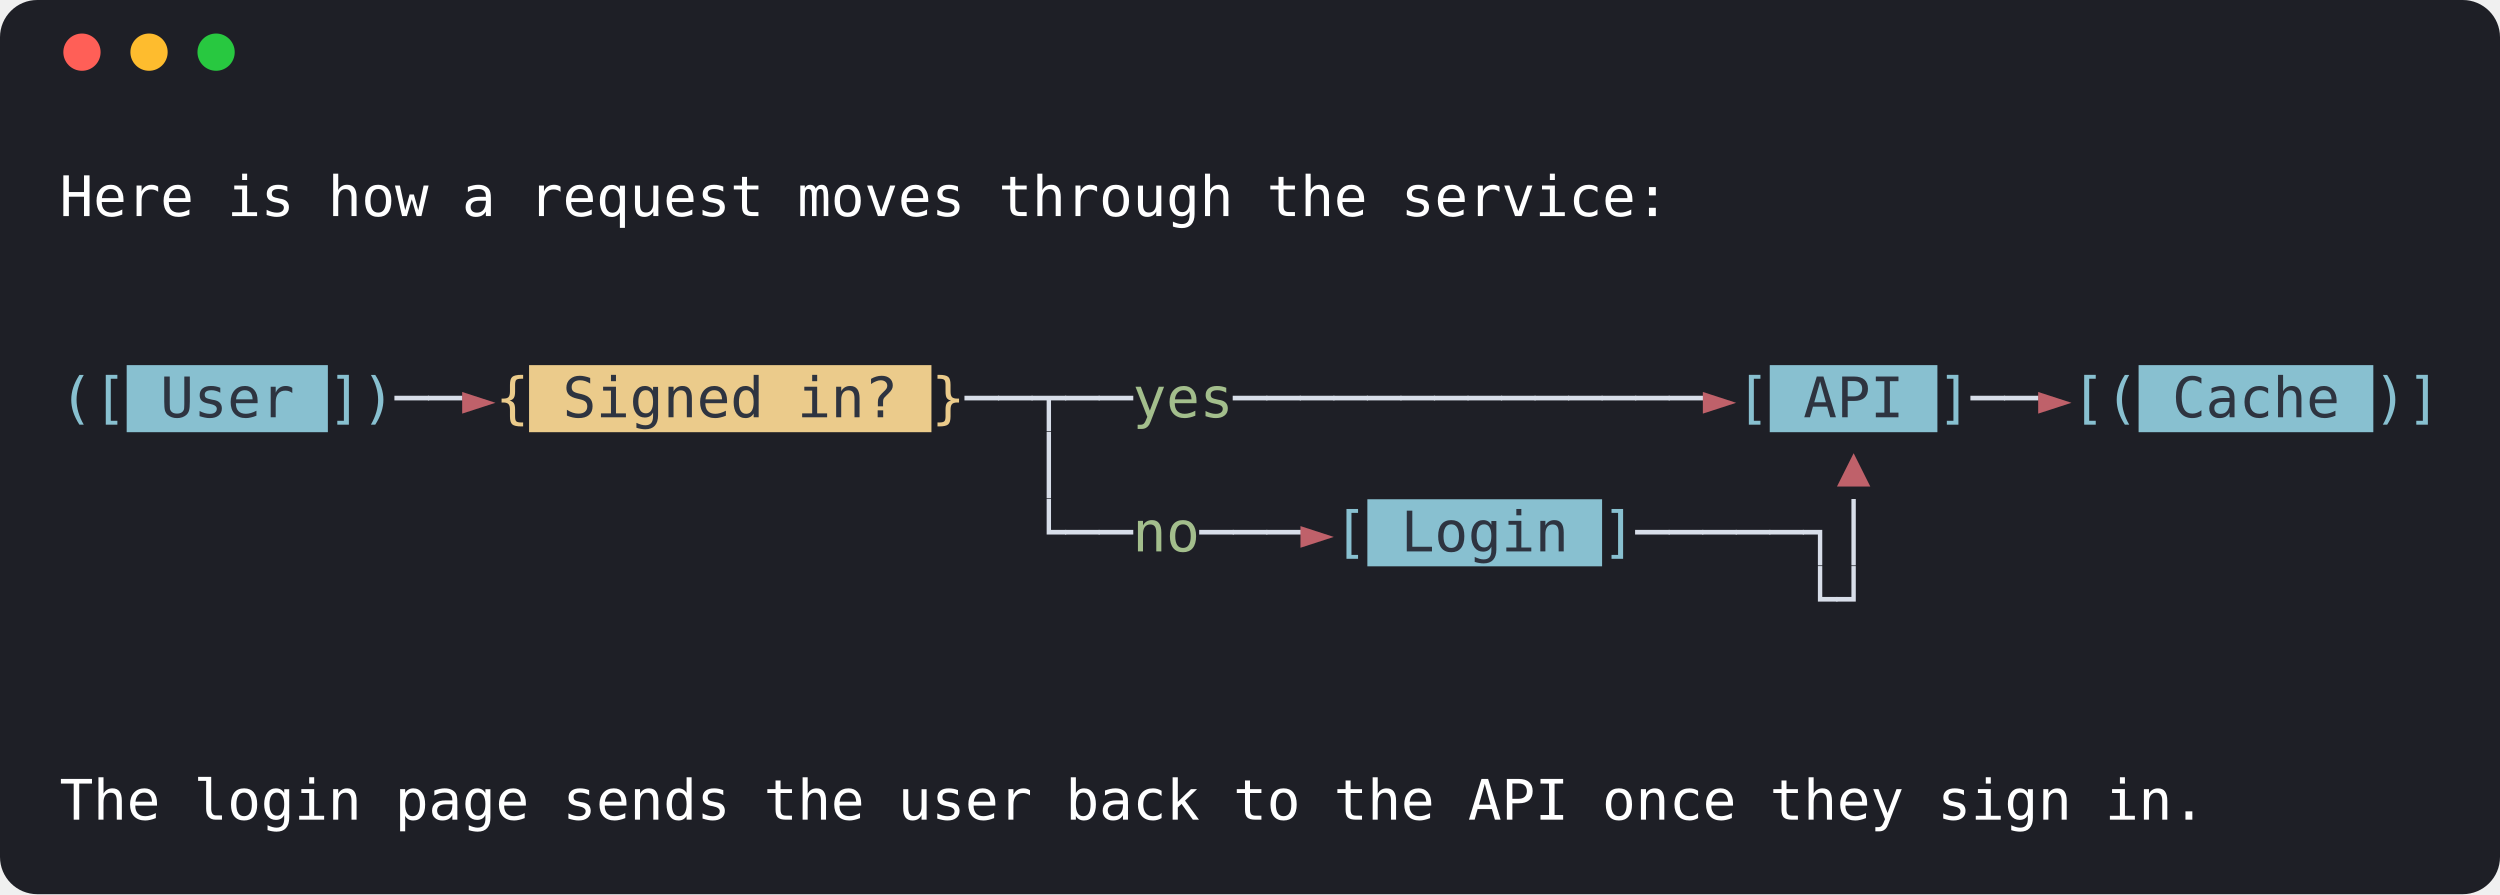
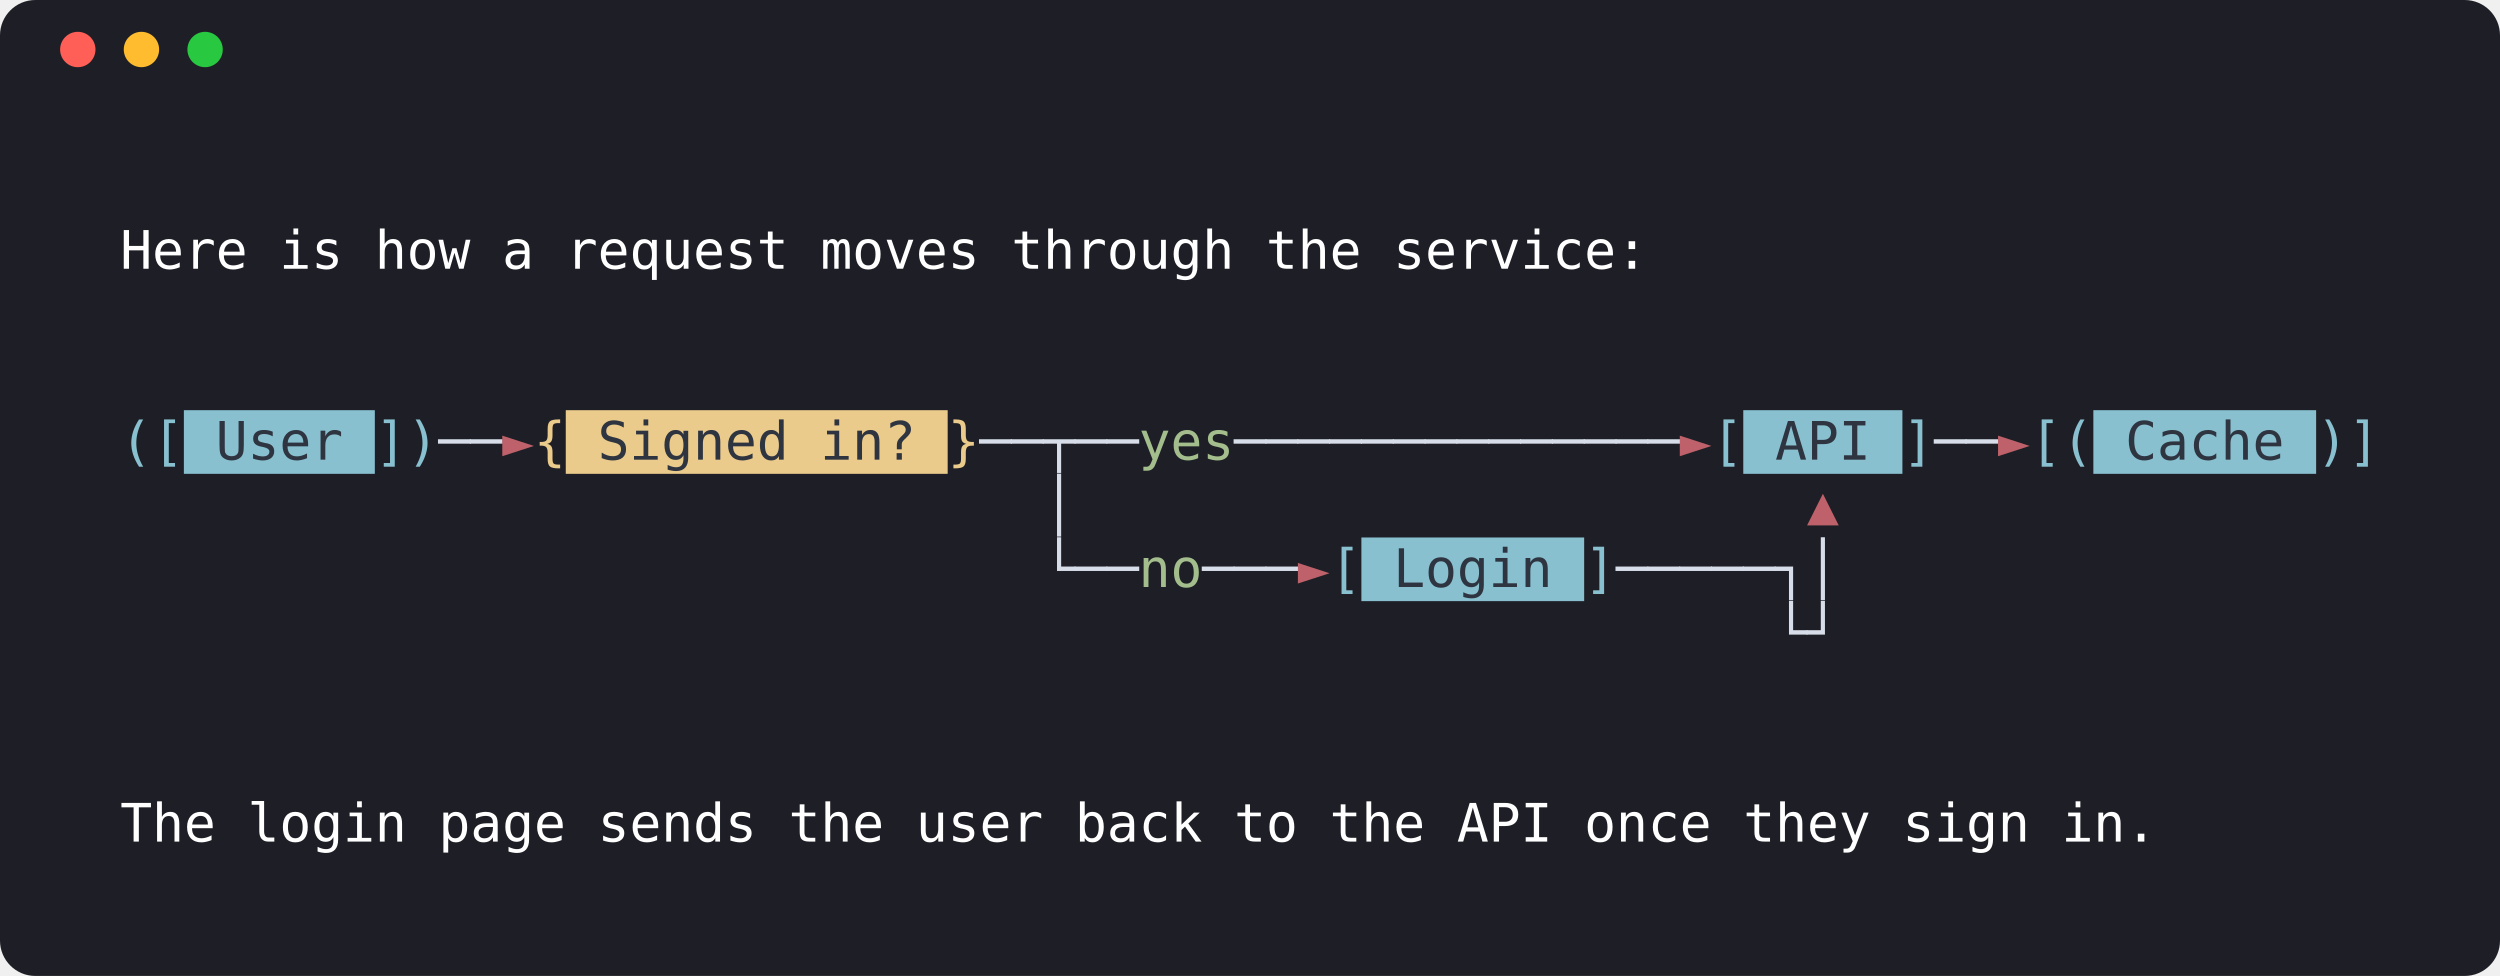
- <svg xmlns="http://www.w3.org/2000/svg" width="671" height="240" viewBox="0 0 671 240" role="img" aria-label="preview">
-   <rect width="671" height="240" rx="10" fill="#1e1f26" />
+ <svg xmlns="http://www.w3.org/2000/svg" width="707" height="276" viewBox="0 0 707 276" role="img" aria-label="preview">
+   <rect width="707" height="276" rx="10" fill="#1e1f26" />
  <circle cx="22" cy="14" r="5" fill="#ff5f57" />
  <circle cx="40" cy="14" r="5" fill="#febc2e" />
  <circle cx="58" cy="14" r="5" fill="#28c840" />
-   <g transform="translate(16 44)" font-family="Menlo, Consolas, 'DejaVu Sans Mono', 'PingFang SC', 'Noto Sans Mono CJK SC', monospace" font-size="15">
+   <g transform="translate(34 62)" font-family="Menlo, Consolas, 'DejaVu Sans Mono', 'PingFang SC', 'Noto Sans Mono CJK SC', monospace" font-size="15">
    <rect x="18" y="54" width="54" height="18" fill="#88C0D0" />
    <rect x="126" y="54" width="108" height="18" fill="#EBCB8B" />
    <rect x="459" y="54" width="45" height="18" fill="#88C0D0" />
    <rect x="558" y="54" width="63" height="18" fill="#88C0D0" />
    <rect x="351" y="90" width="63" height="18" fill="#88C0D0" />
    <text x="0" y="14" fill="#ffffff">H</text>
    <text x="9" y="14" fill="#ffffff">e</text>
    <text x="18" y="14" fill="#ffffff">r</text>
    <text x="27" y="14" fill="#ffffff">e</text>
    <text x="45" y="14" fill="#ffffff">i</text>
    <text x="54" y="14" fill="#ffffff">s</text>
    <text x="72" y="14" fill="#ffffff">h</text>
    <text x="81" y="14" fill="#ffffff">o</text>
    <text x="90" y="14" fill="#ffffff">w</text>
    <text x="108" y="14" fill="#ffffff">a</text>
    <text x="126" y="14" fill="#ffffff">r</text>
    <text x="135" y="14" fill="#ffffff">e</text>
    <text x="144" y="14" fill="#ffffff">q</text>
    <text x="153" y="14" fill="#ffffff">u</text>
    <text x="162" y="14" fill="#ffffff">e</text>
    <text x="171" y="14" fill="#ffffff">s</text>
    <text x="180" y="14" fill="#ffffff">t</text>
    <text x="198" y="14" fill="#ffffff">m</text>
    <text x="207" y="14" fill="#ffffff">o</text>
    <text x="216" y="14" fill="#ffffff">v</text>
    <text x="225" y="14" fill="#ffffff">e</text>
    <text x="234" y="14" fill="#ffffff">s</text>
    <text x="252" y="14" fill="#ffffff">t</text>
    <text x="261" y="14" fill="#ffffff">h</text>
    <text x="270" y="14" fill="#ffffff">r</text>
    <text x="279" y="14" fill="#ffffff">o</text>
    <text x="288" y="14" fill="#ffffff">u</text>
    <text x="297" y="14" fill="#ffffff">g</text>
    <text x="306" y="14" fill="#ffffff">h</text>
    <text x="324" y="14" fill="#ffffff">t</text>
    <text x="333" y="14" fill="#ffffff">h</text>
    <text x="342" y="14" fill="#ffffff">e</text>
    <text x="360" y="14" fill="#ffffff">s</text>
    <text x="369" y="14" fill="#ffffff">e</text>
    <text x="378" y="14" fill="#ffffff">r</text>
    <text x="387" y="14" fill="#ffffff">v</text>
    <text x="396" y="14" fill="#ffffff">i</text>
    <text x="405" y="14" fill="#ffffff">c</text>
    <text x="414" y="14" fill="#ffffff">e</text>
    <text x="423" y="14" fill="#ffffff">:</text>
    <text x="0" y="68" fill="#88C0D0">(</text>
    <text x="9" y="68" fill="#88C0D0">[</text>
    <text x="27" y="68" fill="#2E3440">U</text>
    <text x="36" y="68" fill="#2E3440">s</text>
    <text x="45" y="68" fill="#2E3440">e</text>
    <text x="54" y="68" fill="#2E3440">r</text>
    <text x="72" y="68" fill="#88C0D0">]</text>
    <text x="81" y="68" fill="#88C0D0">)</text>
    <text x="90" y="68" fill="#D8DEE9">─</text>
    <text x="99" y="68" fill="#D8DEE9">─</text>
    <text x="108" y="68" fill="#BF616A">►</text>
    <text x="117" y="68" fill="#EBCB8B">{</text>
    <text x="135" y="68" fill="#2E3440">S</text>
    <text x="144" y="68" fill="#2E3440">i</text>
    <text x="153" y="68" fill="#2E3440">g</text>
    <text x="162" y="68" fill="#2E3440">n</text>
    <text x="171" y="68" fill="#2E3440">e</text>
    <text x="180" y="68" fill="#2E3440">d</text>
    <text x="198" y="68" fill="#2E3440">i</text>
    <text x="207" y="68" fill="#2E3440">n</text>
    <text x="216" y="68" fill="#2E3440">?</text>
    <text x="234" y="68" fill="#EBCB8B">}</text>
    <text x="243" y="68" fill="#D8DEE9">─</text>
    <text x="252" y="68" fill="#D8DEE9">─</text>
    <text x="261" y="68" fill="#D8DEE9">┬</text>
    <text x="270" y="68" fill="#D8DEE9">─</text>
    <text x="279" y="68" fill="#D8DEE9">─</text>
    <text x="288" y="68" fill="#A3BE8C">y</text>
    <text x="297" y="68" fill="#A3BE8C">e</text>
    <text x="306" y="68" fill="#A3BE8C">s</text>
    <text x="315" y="68" fill="#D8DEE9">─</text>
    <text x="324" y="68" fill="#D8DEE9">─</text>
    <text x="333" y="68" fill="#D8DEE9">─</text>
    <text x="342" y="68" fill="#D8DEE9">─</text>
    <text x="351" y="68" fill="#D8DEE9">─</text>
    <text x="360" y="68" fill="#D8DEE9">─</text>
    <text x="369" y="68" fill="#D8DEE9">─</text>
    <text x="378" y="68" fill="#D8DEE9">─</text>
    <text x="387" y="68" fill="#D8DEE9">─</text>
    <text x="396" y="68" fill="#D8DEE9">─</text>
    <text x="405" y="68" fill="#D8DEE9">─</text>
    <text x="414" y="68" fill="#D8DEE9">─</text>
    <text x="423" y="68" fill="#D8DEE9">─</text>
    <text x="432" y="68" fill="#D8DEE9">─</text>
    <text x="441" y="68" fill="#BF616A">►</text>
    <text x="450" y="68" fill="#88C0D0">[</text>
    <text x="468" y="68" fill="#2E3440">A</text>
    <text x="477" y="68" fill="#2E3440">P</text>
    <text x="486" y="68" fill="#2E3440">I</text>
    <text x="504" y="68" fill="#88C0D0">]</text>
    <text x="513" y="68" fill="#D8DEE9">─</text>
    <text x="522" y="68" fill="#D8DEE9">─</text>
    <text x="531" y="68" fill="#BF616A">►</text>
    <text x="540" y="68" fill="#88C0D0">[</text>
    <text x="549" y="68" fill="#88C0D0">(</text>
    <text x="567" y="68" fill="#2E3440">C</text>
    <text x="576" y="68" fill="#2E3440">a</text>
    <text x="585" y="68" fill="#2E3440">c</text>
    <text x="594" y="68" fill="#2E3440">h</text>
    <text x="603" y="68" fill="#2E3440">e</text>
    <text x="621" y="68" fill="#88C0D0">)</text>
    <text x="630" y="68" fill="#88C0D0">]</text>
    <text x="261" y="86" fill="#D8DEE9">│</text>
    <text x="477" y="86" fill="#BF616A">▲</text>
    <text x="261" y="104" fill="#D8DEE9">└</text>
    <text x="270" y="104" fill="#D8DEE9">─</text>
    <text x="279" y="104" fill="#D8DEE9">─</text>
    <text x="288" y="104" fill="#A3BE8C">n</text>
    <text x="297" y="104" fill="#A3BE8C">o</text>
    <text x="306" y="104" fill="#D8DEE9">─</text>
    <text x="315" y="104" fill="#D8DEE9">─</text>
    <text x="324" y="104" fill="#D8DEE9">─</text>
    <text x="333" y="104" fill="#BF616A">►</text>
    <text x="342" y="104" fill="#88C0D0">[</text>
    <text x="360" y="104" fill="#2E3440">L</text>
    <text x="369" y="104" fill="#2E3440">o</text>
    <text x="378" y="104" fill="#2E3440">g</text>
    <text x="387" y="104" fill="#2E3440">i</text>
    <text x="396" y="104" fill="#2E3440">n</text>
    <text x="414" y="104" fill="#88C0D0">]</text>
    <text x="423" y="104" fill="#D8DEE9">─</text>
    <text x="432" y="104" fill="#D8DEE9">─</text>
    <text x="441" y="104" fill="#D8DEE9">─</text>
    <text x="450" y="104" fill="#D8DEE9">─</text>
    <text x="459" y="104" fill="#D8DEE9">─</text>
    <text x="468" y="104" fill="#D8DEE9">┐</text>
    <text x="477" y="104" fill="#D8DEE9">│</text>
    <text x="468" y="122" fill="#D8DEE9">└</text>
    <text x="477" y="122" fill="#D8DEE9">┘</text>
    <text x="0" y="176" fill="#ffffff">T</text>
    <text x="9" y="176" fill="#ffffff">h</text>
    <text x="18" y="176" fill="#ffffff">e</text>
    <text x="36" y="176" fill="#ffffff">l</text>
    <text x="45" y="176" fill="#ffffff">o</text>
    <text x="54" y="176" fill="#ffffff">g</text>
    <text x="63" y="176" fill="#ffffff">i</text>
    <text x="72" y="176" fill="#ffffff">n</text>
    <text x="90" y="176" fill="#ffffff">p</text>
    <text x="99" y="176" fill="#ffffff">a</text>
    <text x="108" y="176" fill="#ffffff">g</text>
    <text x="117" y="176" fill="#ffffff">e</text>
    <text x="135" y="176" fill="#ffffff">s</text>
    <text x="144" y="176" fill="#ffffff">e</text>
    <text x="153" y="176" fill="#ffffff">n</text>
    <text x="162" y="176" fill="#ffffff">d</text>
    <text x="171" y="176" fill="#ffffff">s</text>
    <text x="189" y="176" fill="#ffffff">t</text>
    <text x="198" y="176" fill="#ffffff">h</text>
    <text x="207" y="176" fill="#ffffff">e</text>
    <text x="225" y="176" fill="#ffffff">u</text>
    <text x="234" y="176" fill="#ffffff">s</text>
    <text x="243" y="176" fill="#ffffff">e</text>
    <text x="252" y="176" fill="#ffffff">r</text>
    <text x="270" y="176" fill="#ffffff">b</text>
    <text x="279" y="176" fill="#ffffff">a</text>
    <text x="288" y="176" fill="#ffffff">c</text>
    <text x="297" y="176" fill="#ffffff">k</text>
    <text x="315" y="176" fill="#ffffff">t</text>
    <text x="324" y="176" fill="#ffffff">o</text>
    <text x="342" y="176" fill="#ffffff">t</text>
    <text x="351" y="176" fill="#ffffff">h</text>
    <text x="360" y="176" fill="#ffffff">e</text>
    <text x="378" y="176" fill="#ffffff">A</text>
    <text x="387" y="176" fill="#ffffff">P</text>
    <text x="396" y="176" fill="#ffffff">I</text>
    <text x="414" y="176" fill="#ffffff">o</text>
    <text x="423" y="176" fill="#ffffff">n</text>
    <text x="432" y="176" fill="#ffffff">c</text>
    <text x="441" y="176" fill="#ffffff">e</text>
    <text x="459" y="176" fill="#ffffff">t</text>
    <text x="468" y="176" fill="#ffffff">h</text>
    <text x="477" y="176" fill="#ffffff">e</text>
    <text x="486" y="176" fill="#ffffff">y</text>
    <text x="504" y="176" fill="#ffffff">s</text>
    <text x="513" y="176" fill="#ffffff">i</text>
    <text x="522" y="176" fill="#ffffff">g</text>
    <text x="531" y="176" fill="#ffffff">n</text>
    <text x="549" y="176" fill="#ffffff">i</text>
    <text x="558" y="176" fill="#ffffff">n</text>
    <text x="567" y="176" fill="#ffffff">.</text>
  </g>
</svg>
